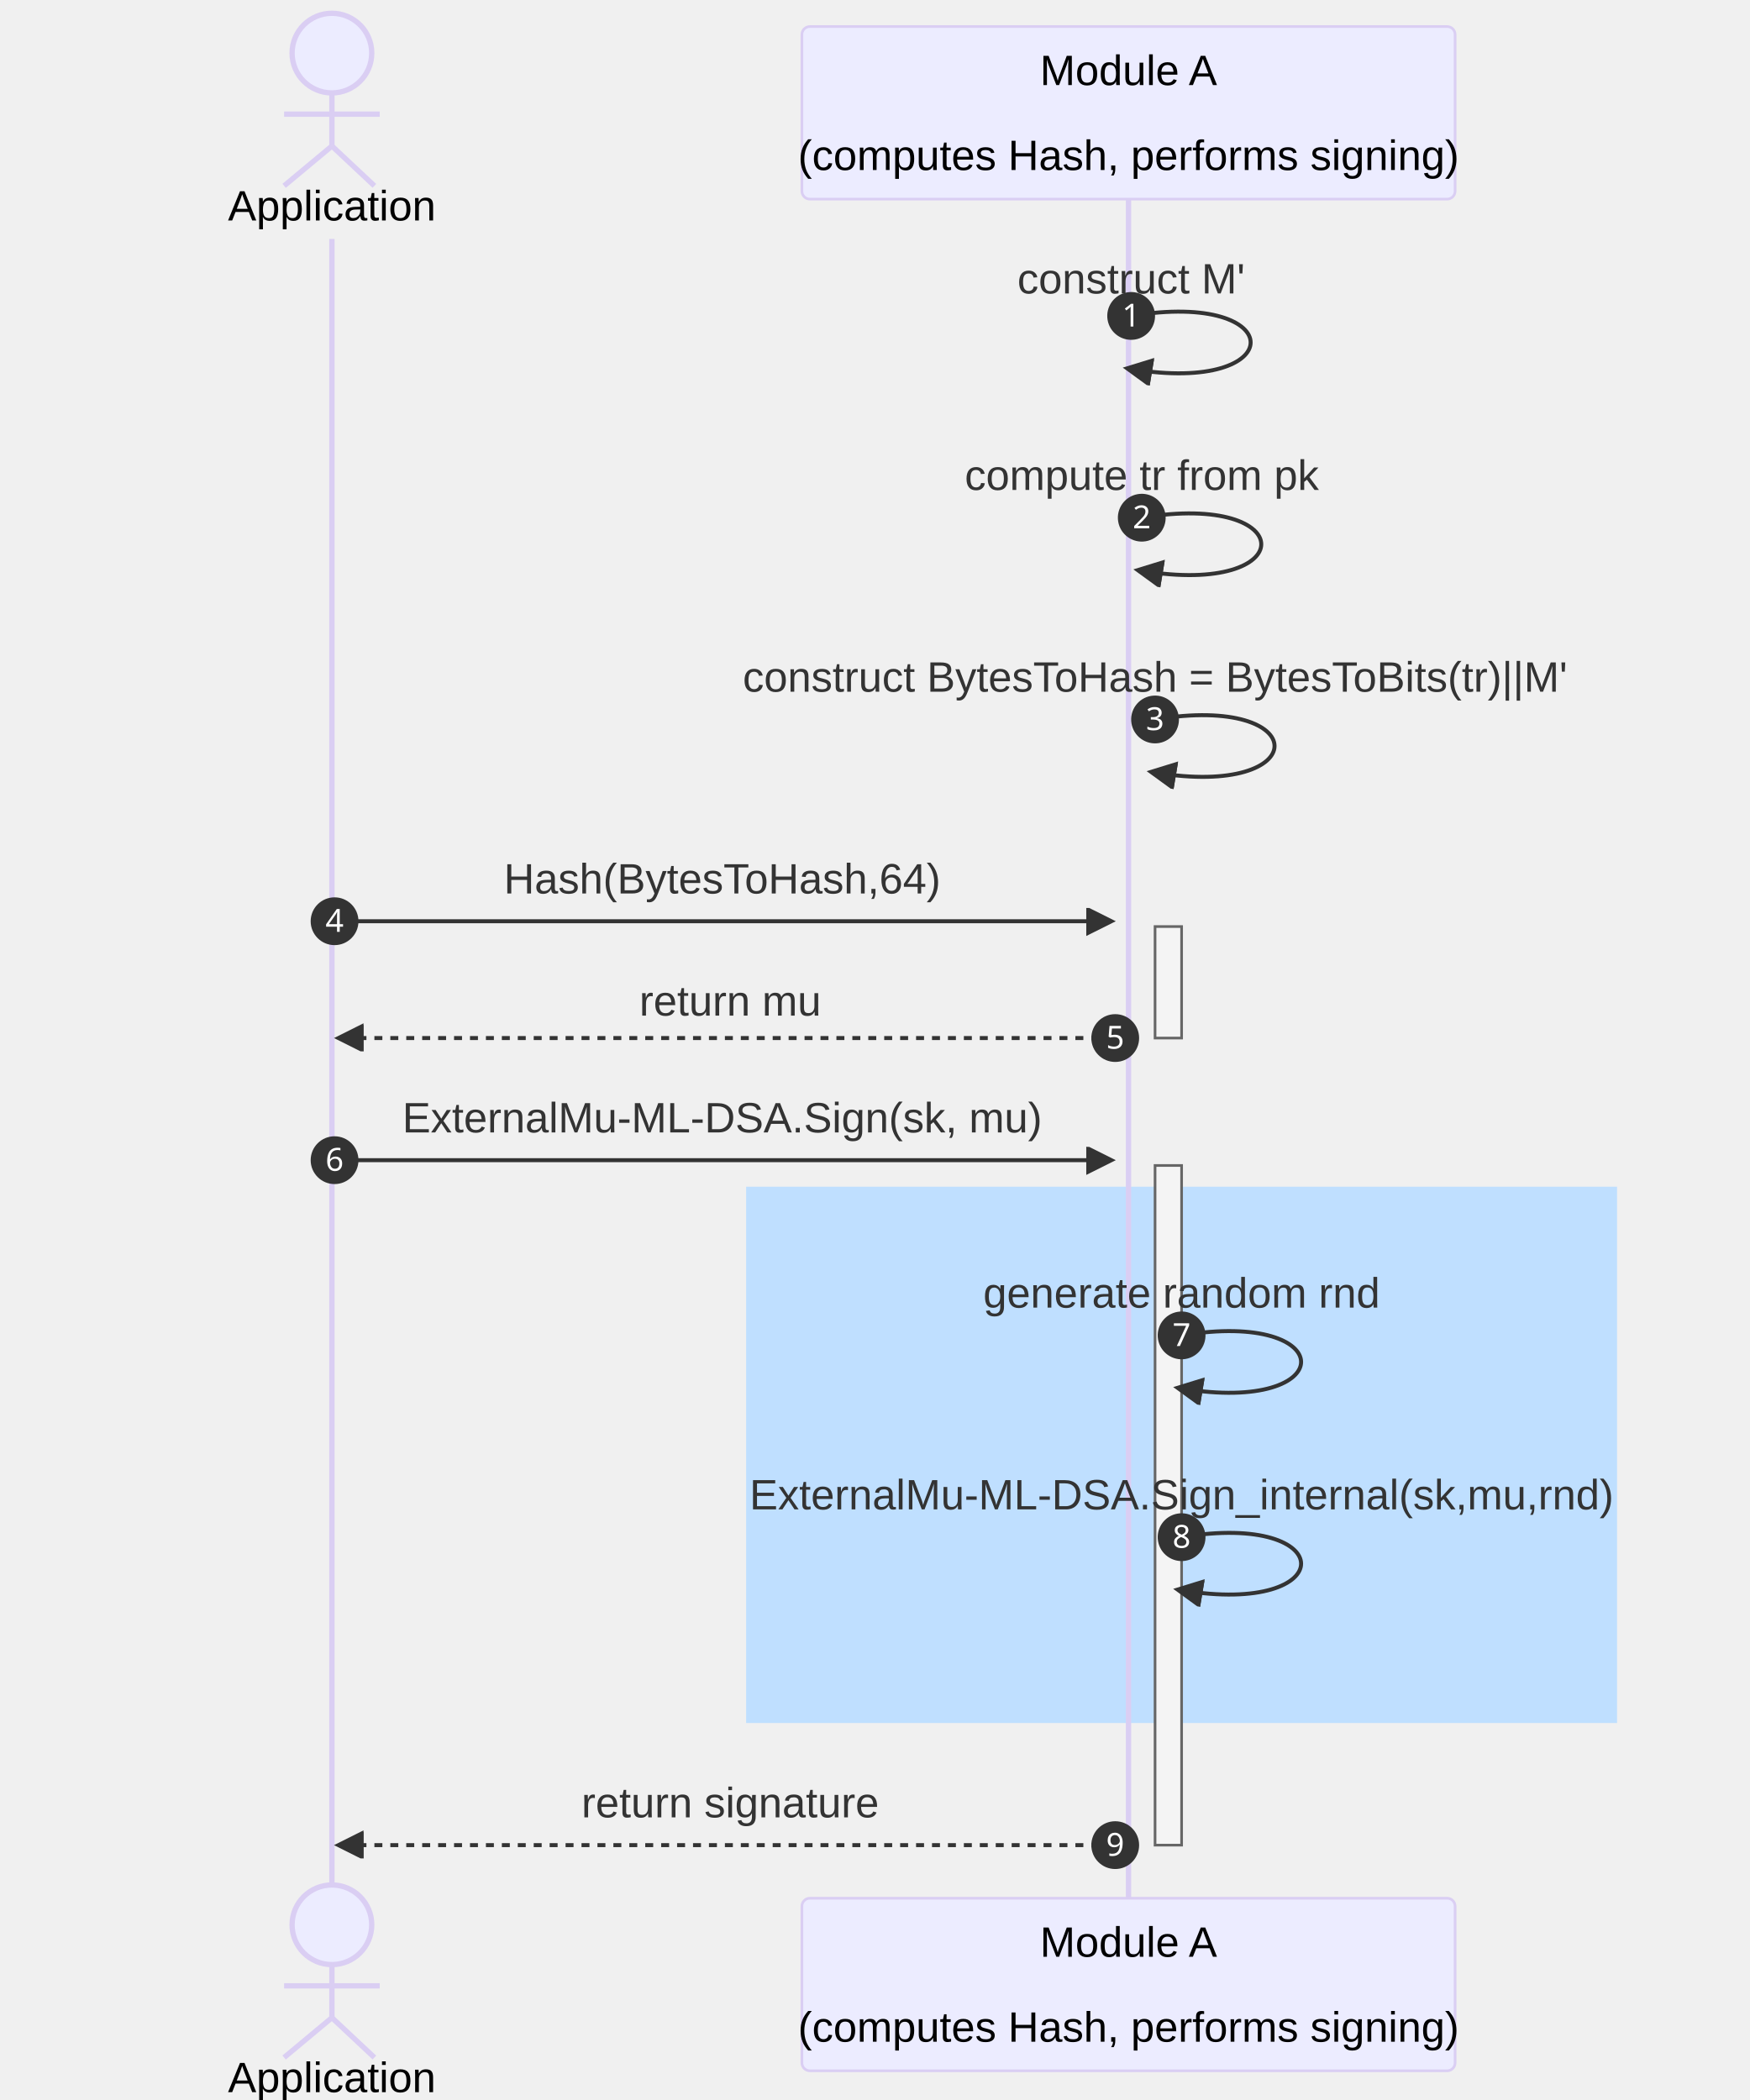
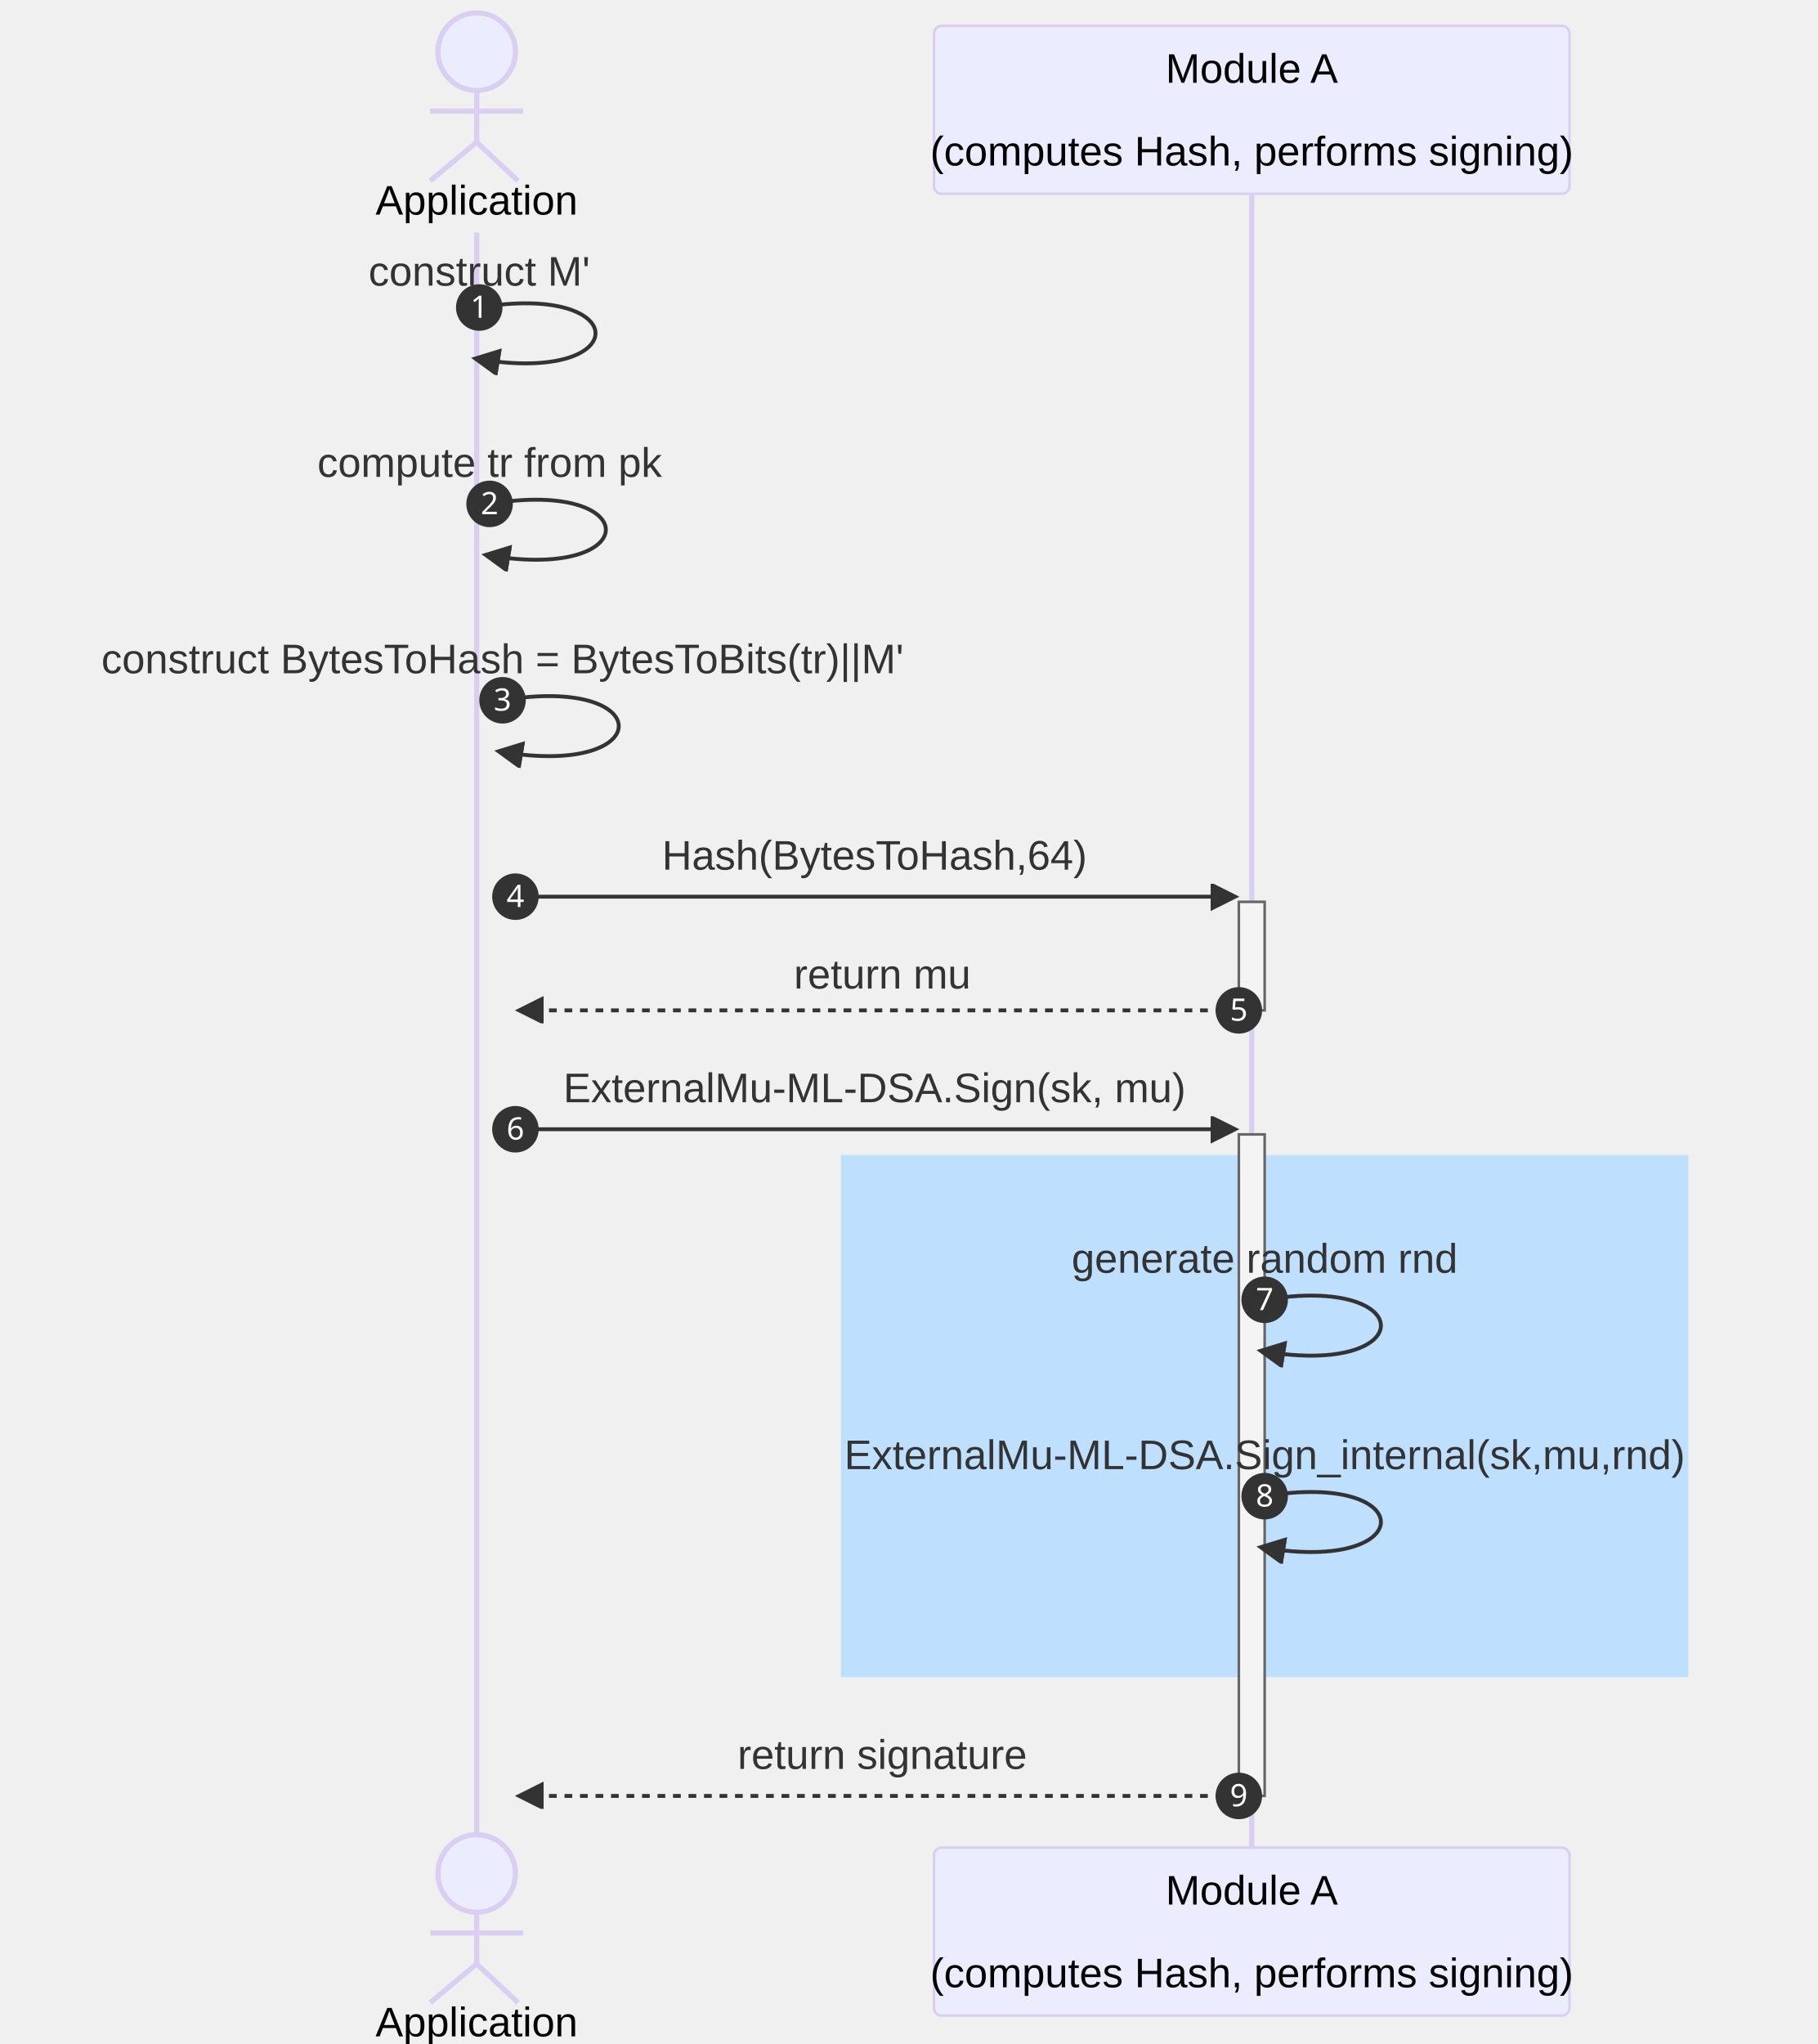
- <svg xmlns="http://www.w3.org/2000/svg" aria-roledescription="sequence" role="graphics-document document" viewBox="-50 -10 659 791" style="max-width: 659px; background-color: white;" width="100%" id="my-svg">
-   <rect class="rect" height="202" width="328" fill="rgb(191,223,255)" y="437" x="231" />
+ <svg xmlns="http://www.w3.org/2000/svg" aria-roledescription="sequence" role="graphics-document document" viewBox="-109.5 -10 703.5 791" style="max-width: 703.5px; background-color: white;" width="100%" id="my-svg">
+   <rect class="rect" height="202" width="328" fill="rgb(191,223,255)" y="437" x="216" />
  <g>
    <rect class="actor actor-bottom" ry="3" rx="3" name="Module A" height="65" width="246" stroke="#666" fill="#eaeaea" y="705" x="252" />
    <text style="text-anchor: middle; font-size: 16px; font-weight: 400;" class="actor" alignment-baseline="central" dominant-baseline="central" y="737.5" x="375">
      <tspan dy="-16" x="375">Module A</tspan>
    </text>
    <text style="text-anchor: middle; font-size: 16px; font-weight: 400;" class="actor" alignment-baseline="central" dominant-baseline="central" y="737.5" x="375">
      <tspan dy="0" x="375" />
    </text>
    <text style="text-anchor: middle; font-size: 16px; font-weight: 400;" class="actor" alignment-baseline="central" dominant-baseline="central" y="737.5" x="375">
      <tspan dy="16" x="375">(computes Hash, performs signing)</tspan>
    </text>
  </g>
  <g>
    <line stroke="#999" stroke-width="0.5px" class="200" y2="705" x2="375" y1="5" x1="375" id="actor1" />
    <g id="root-1">
      <rect class="actor actor-top" ry="3" rx="3" name="Module A" height="65" width="246" stroke="#666" fill="#eaeaea" y="0" x="252" />
      <text style="text-anchor: middle; font-size: 16px; font-weight: 400;" class="actor" alignment-baseline="central" dominant-baseline="central" y="32.5" x="375">
        <tspan dy="-16" x="375">Module A</tspan>
      </text>
      <text style="text-anchor: middle; font-size: 16px; font-weight: 400;" class="actor" alignment-baseline="central" dominant-baseline="central" y="32.5" x="375">
        <tspan dy="0" x="375" />
      </text>
      <text style="text-anchor: middle; font-size: 16px; font-weight: 400;" class="actor" alignment-baseline="central" dominant-baseline="central" y="32.5" x="375">
        <tspan dy="16" x="375">(computes Hash, performs signing)</tspan>
      </text>
    </g>
  </g>
  <style>#my-svg{font-family:"trebuchet ms",verdana,arial,sans-serif;font-size:16px;fill:#333;}#my-svg .error-icon{fill:#552222;}#my-svg .error-text{fill:#552222;stroke:#552222;}#my-svg .edge-thickness-normal{stroke-width:2px;}#my-svg .edge-thickness-thick{stroke-width:3.5px;}#my-svg .edge-pattern-solid{stroke-dasharray:0;}#my-svg .edge-pattern-dashed{stroke-dasharray:3;}#my-svg .edge-pattern-dotted{stroke-dasharray:2;}#my-svg .marker{fill:#333333;stroke:#333333;}#my-svg .marker.cross{stroke:#333333;}#my-svg svg{font-family:"trebuchet ms",verdana,arial,sans-serif;font-size:16px;}#my-svg .actor{stroke:hsl(259.626, 59.777%, 87.902%);fill:#ECECFF;}#my-svg text.actor&gt;tspan{fill:black;stroke:none;}#my-svg .actor-line{stroke:grey;}#my-svg .messageLine0{stroke-width:1.5;stroke-dasharray:none;stroke:#333;}#my-svg .messageLine1{stroke-width:1.5;stroke-dasharray:2,2;stroke:#333;}#my-svg #arrowhead path{fill:#333;stroke:#333;}#my-svg .sequenceNumber{fill:white;}#my-svg #sequencenumber{fill:#333;}#my-svg #crosshead path{fill:#333;stroke:#333;}#my-svg .messageText{fill:#333;stroke:none;}#my-svg .labelBox{stroke:hsl(259.626, 59.777%, 87.902%);fill:#ECECFF;}#my-svg .labelText,#my-svg .labelText&gt;tspan{fill:black;stroke:none;}#my-svg .loopText,#my-svg .loopText&gt;tspan{fill:black;stroke:none;}#my-svg .loopLine{stroke-width:2px;stroke-dasharray:2,2;stroke:hsl(259.626, 59.777%, 87.902%);fill:hsl(259.626, 59.777%, 87.902%);}#my-svg .note{stroke:#aaaa33;fill:#fff5ad;}#my-svg .noteText,#my-svg .noteText&gt;tspan{fill:black;stroke:none;}#my-svg .activation0{fill:#f4f4f4;stroke:#666;}#my-svg .activation1{fill:#f4f4f4;stroke:#666;}#my-svg .activation2{fill:#f4f4f4;stroke:#666;}#my-svg .actorPopupMenu{position:absolute;}#my-svg .actorPopupMenuPanel{position:absolute;fill:#ECECFF;box-shadow:0px 8px 16px 0px rgba(0,0,0,0.2);filter:drop-shadow(3px 5px 2px rgb(0 0 0 / 0.4));}#my-svg .actor-man line{stroke:hsl(259.626, 59.777%, 87.902%);fill:#ECECFF;}#my-svg .actor-man circle,#my-svg line{stroke:hsl(259.626, 59.777%, 87.902%);fill:#ECECFF;stroke-width:2px;}#my-svg :root{--mermaid-font-family:"trebuchet ms",verdana,arial,sans-serif;}</style>
  <g />
  <defs>
    <symbol height="24" width="24" id="computer">
      <path d="M2 2v13h20v-13h-20zm18 11h-16v-9h16v9zm-10.228 6l.466-1h3.524l.467 1h-4.457zm14.228 3h-24l2-6h2.104l-1.33 4h18.45l-1.297-4h2.073l2 6zm-5-10h-14v-7h14v7z" transform="scale(.5)" />
    </symbol>
  </defs>
  <defs>
    <symbol clip-rule="evenodd" fill-rule="evenodd" id="database">
      <path d="M12.258.001l.256.004.255.005.253.008.251.01.249.012.247.015.246.016.242.019.241.02.239.023.236.024.233.027.231.028.229.031.225.032.223.034.22.036.217.038.214.04.211.041.208.043.205.045.201.046.198.048.194.05.191.051.187.053.183.054.18.056.175.057.172.059.168.06.163.061.16.063.155.064.15.066.074.033.073.033.071.034.07.034.069.035.068.035.067.035.066.035.064.036.064.036.062.036.06.036.06.037.058.037.058.037.055.038.055.038.053.038.052.038.051.039.05.039.048.039.047.039.045.04.044.04.043.04.041.04.04.041.039.041.037.041.036.041.034.041.033.042.032.042.03.042.029.042.027.042.026.043.024.043.023.043.021.043.02.043.018.044.017.043.015.044.013.044.012.044.011.045.009.044.007.045.006.045.004.045.002.045.001.045v17l-.001.045-.002.045-.004.045-.006.045-.007.045-.009.044-.011.045-.012.044-.013.044-.015.044-.017.043-.018.044-.02.043-.021.043-.023.043-.024.043-.026.043-.027.042-.029.042-.03.042-.032.042-.033.042-.034.041-.036.041-.037.041-.039.041-.04.041-.041.04-.043.04-.044.04-.045.04-.047.039-.048.039-.05.039-.051.039-.052.038-.053.038-.055.038-.055.038-.058.037-.058.037-.06.037-.06.036-.062.036-.064.036-.064.036-.066.035-.067.035-.068.035-.069.035-.07.034-.071.034-.073.033-.074.033-.15.066-.155.064-.16.063-.163.061-.168.06-.172.059-.175.057-.18.056-.183.054-.187.053-.191.051-.194.05-.198.048-.201.046-.205.045-.208.043-.211.041-.214.04-.217.038-.22.036-.223.034-.225.032-.229.031-.231.028-.233.027-.236.024-.239.023-.241.02-.242.019-.246.016-.247.015-.249.012-.251.01-.253.008-.255.005-.256.004-.258.001-.258-.001-.256-.004-.255-.005-.253-.008-.251-.01-.249-.012-.247-.015-.245-.016-.243-.019-.241-.02-.238-.023-.236-.024-.234-.027-.231-.028-.228-.031-.226-.032-.223-.034-.22-.036-.217-.038-.214-.04-.211-.041-.208-.043-.204-.045-.201-.046-.198-.048-.195-.05-.19-.051-.187-.053-.184-.054-.179-.056-.176-.057-.172-.059-.167-.06-.164-.061-.159-.063-.155-.064-.151-.066-.074-.033-.072-.033-.072-.034-.07-.034-.069-.035-.068-.035-.067-.035-.066-.035-.064-.036-.063-.036-.062-.036-.061-.036-.06-.037-.058-.037-.057-.037-.056-.038-.055-.038-.053-.038-.052-.038-.051-.039-.049-.039-.049-.039-.046-.039-.046-.04-.044-.04-.043-.04-.041-.04-.04-.041-.039-.041-.037-.041-.036-.041-.034-.041-.033-.042-.032-.042-.03-.042-.029-.042-.027-.042-.026-.043-.024-.043-.023-.043-.021-.043-.02-.043-.018-.044-.017-.043-.015-.044-.013-.044-.012-.044-.011-.045-.009-.044-.007-.045-.006-.045-.004-.045-.002-.045-.001-.045v-17l.001-.045.002-.045.004-.045.006-.045.007-.045.009-.044.011-.045.012-.044.013-.044.015-.044.017-.043.018-.044.02-.043.021-.043.023-.043.024-.043.026-.043.027-.042.029-.042.03-.042.032-.042.033-.042.034-.041.036-.041.037-.041.039-.041.04-.041.041-.04.043-.04.044-.04.046-.04.046-.039.049-.039.049-.039.051-.039.052-.038.053-.038.055-.038.056-.038.057-.037.058-.037.06-.037.061-.036.062-.036.063-.036.064-.036.066-.035.067-.035.068-.035.069-.035.07-.034.072-.034.072-.033.074-.033.151-.066.155-.064.159-.063.164-.061.167-.06.172-.059.176-.057.179-.056.184-.054.187-.053.19-.051.195-.05.198-.048.201-.046.204-.045.208-.043.211-.041.214-.04.217-.038.22-.036.223-.034.226-.032.228-.031.231-.028.234-.027.236-.024.238-.023.241-.02.243-.019.245-.016.247-.015.249-.012.251-.01.253-.008.255-.005.256-.004.258-.001.258.001zm-9.258 20.499v.01l.001.021.003.021.004.022.005.021.006.022.007.022.009.023.01.022.011.023.012.023.013.023.015.023.016.024.017.023.018.024.019.024.021.024.022.025.023.024.024.025.052.049.056.05.061.051.066.051.07.051.075.051.079.052.084.052.088.052.092.052.097.052.102.051.105.052.11.052.114.051.119.051.123.051.127.05.131.05.135.05.139.048.144.049.147.047.152.047.155.047.16.045.163.045.167.043.171.043.176.041.178.041.183.039.187.039.19.037.194.035.197.035.202.033.204.031.209.03.212.029.216.027.219.025.222.024.226.021.23.02.233.018.236.016.24.015.243.012.246.01.249.008.253.005.256.004.259.001.26-.001.257-.004.254-.005.25-.008.247-.011.244-.012.241-.014.237-.016.233-.018.231-.021.226-.021.224-.024.22-.026.216-.027.212-.028.21-.031.205-.031.202-.034.198-.034.194-.036.191-.037.187-.039.183-.04.179-.04.175-.042.172-.043.168-.044.163-.045.16-.046.155-.046.152-.047.148-.048.143-.049.139-.049.136-.05.131-.05.126-.05.123-.051.118-.052.114-.051.11-.052.106-.052.101-.052.096-.052.092-.052.088-.053.083-.051.079-.052.074-.052.07-.051.065-.051.06-.051.056-.05.051-.05.023-.024.023-.025.021-.024.02-.024.019-.024.018-.024.017-.024.015-.023.014-.024.013-.023.012-.023.01-.023.01-.022.008-.022.006-.022.006-.022.004-.022.004-.021.001-.021.001-.021v-4.127l-.077.055-.08.053-.083.054-.085.053-.087.052-.09.052-.093.051-.095.05-.097.05-.1.049-.102.049-.105.048-.106.047-.109.047-.111.046-.114.045-.115.045-.118.044-.12.043-.122.042-.124.042-.126.041-.128.04-.13.04-.132.038-.134.038-.135.037-.138.037-.139.035-.142.035-.143.034-.144.033-.147.032-.148.031-.15.03-.151.03-.153.029-.154.027-.156.027-.158.026-.159.025-.161.024-.162.023-.163.022-.165.021-.166.02-.167.019-.169.018-.169.017-.171.016-.173.015-.173.014-.175.013-.175.012-.177.011-.178.01-.179.008-.179.008-.181.006-.182.005-.182.004-.184.003-.184.002h-.37l-.184-.002-.184-.003-.182-.004-.182-.005-.181-.006-.179-.008-.179-.008-.178-.01-.176-.011-.176-.012-.175-.013-.173-.014-.172-.015-.171-.016-.17-.017-.169-.018-.167-.019-.166-.02-.165-.021-.163-.022-.162-.023-.161-.024-.159-.025-.157-.026-.156-.027-.155-.027-.153-.029-.151-.03-.15-.03-.148-.031-.146-.032-.145-.033-.143-.034-.141-.035-.14-.035-.137-.037-.136-.037-.134-.038-.132-.038-.13-.04-.128-.04-.126-.041-.124-.042-.122-.042-.12-.044-.117-.043-.116-.045-.113-.045-.112-.046-.109-.047-.106-.047-.105-.048-.102-.049-.1-.049-.097-.05-.095-.05-.093-.052-.09-.051-.087-.052-.085-.053-.083-.054-.08-.054-.077-.054v4.127zm0-5.654v.011l.001.021.003.021.004.021.005.022.006.022.007.022.009.022.01.022.011.023.012.023.013.023.015.024.016.023.017.024.018.024.019.024.021.024.022.024.023.025.024.024.052.05.056.05.061.05.066.051.07.051.075.052.079.051.084.052.088.052.092.052.097.052.102.052.105.052.11.051.114.051.119.052.123.05.127.051.131.05.135.049.139.049.144.048.147.048.152.047.155.046.16.045.163.045.167.044.171.042.176.042.178.04.183.04.187.038.19.037.194.036.197.034.202.033.204.032.209.03.212.028.216.027.219.025.222.024.226.022.23.02.233.018.236.016.24.014.243.012.246.01.249.008.253.006.256.003.259.001.26-.001.257-.003.254-.006.25-.008.247-.01.244-.012.241-.015.237-.016.233-.018.231-.02.226-.022.224-.024.22-.025.216-.027.212-.029.21-.03.205-.032.202-.033.198-.035.194-.036.191-.037.187-.039.183-.039.179-.041.175-.042.172-.043.168-.044.163-.045.16-.045.155-.047.152-.047.148-.048.143-.048.139-.05.136-.049.131-.05.126-.051.123-.051.118-.051.114-.052.11-.052.106-.052.101-.052.096-.052.092-.052.088-.052.083-.052.079-.052.074-.051.07-.052.065-.051.06-.05.056-.051.051-.049.023-.025.023-.024.021-.025.02-.024.019-.024.018-.024.017-.024.015-.023.014-.023.013-.024.012-.022.01-.023.01-.023.008-.022.006-.022.006-.022.004-.021.004-.022.001-.021.001-.021v-4.139l-.077.054-.08.054-.083.054-.085.052-.087.053-.09.051-.093.051-.095.051-.097.05-.1.049-.102.049-.105.048-.106.047-.109.047-.111.046-.114.045-.115.044-.118.044-.12.044-.122.042-.124.042-.126.041-.128.04-.13.039-.132.039-.134.038-.135.037-.138.036-.139.036-.142.035-.143.033-.144.033-.147.033-.148.031-.15.03-.151.03-.153.028-.154.028-.156.027-.158.026-.159.025-.161.024-.162.023-.163.022-.165.021-.166.02-.167.019-.169.018-.169.017-.171.016-.173.015-.173.014-.175.013-.175.012-.177.011-.178.009-.179.009-.179.007-.181.007-.182.005-.182.004-.184.003-.184.002h-.37l-.184-.002-.184-.003-.182-.004-.182-.005-.181-.007-.179-.007-.179-.009-.178-.009-.176-.011-.176-.012-.175-.013-.173-.014-.172-.015-.171-.016-.17-.017-.169-.018-.167-.019-.166-.02-.165-.021-.163-.022-.162-.023-.161-.024-.159-.025-.157-.026-.156-.027-.155-.028-.153-.028-.151-.03-.15-.03-.148-.031-.146-.033-.145-.033-.143-.033-.141-.035-.14-.036-.137-.036-.136-.037-.134-.038-.132-.039-.13-.039-.128-.04-.126-.041-.124-.042-.122-.043-.12-.043-.117-.044-.116-.044-.113-.046-.112-.046-.109-.046-.106-.047-.105-.048-.102-.049-.1-.049-.097-.05-.095-.051-.093-.051-.09-.051-.087-.053-.085-.052-.083-.054-.08-.054-.077-.054v4.139zm0-5.666v.011l.001.02.003.022.004.021.005.022.006.021.007.022.009.023.01.022.011.023.012.023.013.023.015.023.016.024.017.024.018.023.019.024.021.025.022.024.023.024.024.025.052.05.056.05.061.05.066.051.07.051.075.052.079.051.084.052.088.052.092.052.097.052.102.052.105.051.11.052.114.051.119.051.123.051.127.05.131.05.135.05.139.049.144.048.147.048.152.047.155.046.16.045.163.045.167.043.171.043.176.042.178.04.183.04.187.038.19.037.194.036.197.034.202.033.204.032.209.03.212.028.216.027.219.025.222.024.226.021.23.02.233.018.236.017.24.014.243.012.246.01.249.008.253.006.256.003.259.001.26-.001.257-.003.254-.006.25-.008.247-.01.244-.013.241-.014.237-.016.233-.018.231-.02.226-.022.224-.024.22-.025.216-.027.212-.029.21-.03.205-.032.202-.033.198-.035.194-.036.191-.037.187-.039.183-.039.179-.041.175-.042.172-.043.168-.044.163-.045.16-.045.155-.047.152-.047.148-.048.143-.049.139-.049.136-.049.131-.051.126-.05.123-.051.118-.052.114-.051.11-.052.106-.052.101-.052.096-.052.092-.052.088-.052.083-.052.079-.052.074-.052.07-.051.065-.051.06-.051.056-.05.051-.049.023-.025.023-.025.021-.024.02-.024.019-.024.018-.024.017-.024.015-.023.014-.024.013-.023.012-.023.01-.022.01-.023.008-.022.006-.022.006-.022.004-.022.004-.021.001-.021.001-.021v-4.153l-.077.054-.08.054-.083.053-.085.053-.087.053-.09.051-.093.051-.095.051-.097.05-.1.049-.102.048-.105.048-.106.048-.109.046-.111.046-.114.046-.115.044-.118.044-.12.043-.122.043-.124.042-.126.041-.128.04-.13.039-.132.039-.134.038-.135.037-.138.036-.139.036-.142.034-.143.034-.144.033-.147.032-.148.032-.15.03-.151.03-.153.028-.154.028-.156.027-.158.026-.159.024-.161.024-.162.023-.163.023-.165.021-.166.02-.167.019-.169.018-.169.017-.171.016-.173.015-.173.014-.175.013-.175.012-.177.01-.178.01-.179.009-.179.007-.181.006-.182.006-.182.004-.184.003-.184.001-.185.001-.185-.001-.184-.001-.184-.003-.182-.004-.182-.006-.181-.006-.179-.007-.179-.009-.178-.01-.176-.01-.176-.012-.175-.013-.173-.014-.172-.015-.171-.016-.17-.017-.169-.018-.167-.019-.166-.02-.165-.021-.163-.023-.162-.023-.161-.024-.159-.024-.157-.026-.156-.027-.155-.028-.153-.028-.151-.03-.15-.03-.148-.032-.146-.032-.145-.033-.143-.034-.141-.034-.14-.036-.137-.036-.136-.037-.134-.038-.132-.039-.13-.039-.128-.041-.126-.041-.124-.041-.122-.043-.12-.043-.117-.044-.116-.044-.113-.046-.112-.046-.109-.046-.106-.048-.105-.048-.102-.048-.1-.05-.097-.049-.095-.051-.093-.051-.09-.052-.087-.052-.085-.053-.083-.053-.08-.054-.077-.054v4.153zm8.74-8.179l-.257.004-.254.005-.25.008-.247.011-.244.012-.241.014-.237.016-.233.018-.231.021-.226.022-.224.023-.22.026-.216.027-.212.028-.21.031-.205.032-.202.033-.198.034-.194.036-.191.038-.187.038-.183.04-.179.041-.175.042-.172.043-.168.043-.163.045-.16.046-.155.046-.152.048-.148.048-.143.048-.139.049-.136.05-.131.05-.126.051-.123.051-.118.051-.114.052-.11.052-.106.052-.101.052-.096.052-.092.052-.088.052-.083.052-.079.052-.074.051-.07.052-.065.051-.06.05-.056.05-.051.05-.023.025-.023.024-.021.024-.02.025-.019.024-.018.024-.017.023-.015.024-.014.023-.013.023-.012.023-.01.023-.01.022-.008.022-.006.023-.006.021-.004.022-.004.021-.001.021-.001.021.001.021.001.021.004.021.004.022.006.021.006.023.008.022.01.022.01.023.012.023.013.023.014.023.015.024.017.023.018.024.019.024.02.025.021.024.023.024.023.025.051.05.056.05.06.05.065.051.07.052.074.051.079.052.083.052.088.052.092.052.096.052.101.052.106.052.11.052.114.052.118.051.123.051.126.051.131.05.136.05.139.049.143.048.148.048.152.048.155.046.16.046.163.045.168.043.172.043.175.042.179.041.183.04.187.038.191.038.194.036.198.034.202.033.205.032.21.031.212.028.216.027.22.026.224.023.226.022.231.021.233.018.237.016.241.014.244.012.247.011.25.008.254.005.257.004.26.001.26-.001.257-.004.254-.005.25-.008.247-.011.244-.012.241-.014.237-.016.233-.018.231-.021.226-.022.224-.023.22-.026.216-.027.212-.028.21-.031.205-.032.202-.033.198-.034.194-.036.191-.038.187-.038.183-.04.179-.041.175-.042.172-.043.168-.043.163-.045.16-.046.155-.046.152-.048.148-.048.143-.048.139-.049.136-.05.131-.05.126-.051.123-.051.118-.051.114-.052.11-.052.106-.052.101-.052.096-.052.092-.052.088-.052.083-.052.079-.052.074-.051.07-.052.065-.051.06-.05.056-.05.051-.05.023-.025.023-.024.021-.024.02-.025.019-.024.018-.024.017-.023.015-.024.014-.023.013-.023.012-.023.01-.023.01-.022.008-.022.006-.023.006-.021.004-.022.004-.021.001-.021.001-.021-.001-.021-.001-.021-.004-.021-.004-.022-.006-.021-.006-.023-.008-.022-.01-.022-.01-.023-.012-.023-.013-.023-.014-.023-.015-.024-.017-.023-.018-.024-.019-.024-.02-.025-.021-.024-.023-.024-.023-.025-.051-.05-.056-.05-.06-.05-.065-.051-.07-.052-.074-.051-.079-.052-.083-.052-.088-.052-.092-.052-.096-.052-.101-.052-.106-.052-.11-.052-.114-.052-.118-.051-.123-.051-.126-.051-.131-.05-.136-.05-.139-.049-.143-.048-.148-.048-.152-.048-.155-.046-.16-.046-.163-.045-.168-.043-.172-.043-.175-.042-.179-.041-.183-.04-.187-.038-.191-.038-.194-.036-.198-.034-.202-.033-.205-.032-.21-.031-.212-.028-.216-.027-.22-.026-.224-.023-.226-.022-.231-.021-.233-.018-.237-.016-.241-.014-.244-.012-.247-.011-.25-.008-.254-.005-.257-.004-.26-.001-.26.001z" transform="scale(.5)" />
    </symbol>
  </defs>
  <defs>
    <symbol height="24" width="24" id="clock">
      <path d="M12 2c5.514 0 10 4.486 10 10s-4.486 10-10 10-10-4.486-10-10 4.486-10 10-10zm0-2c-6.627 0-12 5.373-12 12s5.373 12 12 12 12-5.373 12-12-5.373-12-12-12zm5.848 12.459c.202.038.202.333.001.372-1.907.361-6.045 1.111-6.547 1.111-.719 0-1.301-.582-1.301-1.301 0-.512.77-5.447 1.125-7.445.034-.192.312-.181.343.014l.985 6.238 5.394 1.011z" transform="scale(.5)" />
    </symbol>
  </defs>
  <defs>
    <marker orient="auto" markerHeight="12" markerWidth="12" markerUnits="userSpaceOnUse" refY="5" refX="7.9" id="arrowhead">
      <path d="M 0 0 L 10 5 L 0 10 z" />
    </marker>
  </defs>
  <defs>
    <marker refY="4.5" refX="4" orient="auto" markerHeight="8" markerWidth="15" id="crosshead">
      <path style="stroke-dasharray: 0, 0;" d="M 1,2 L 6,7 M 6,2 L 1,7" stroke-width="1pt" stroke="#000000" fill="none" />
    </marker>
  </defs>
  <defs>
    <marker orient="auto" markerHeight="28" markerWidth="20" refY="7" refX="15.5" id="filled-head">
      <path d="M 18,7 L9,13 L14,7 L9,1 Z" />
    </marker>
  </defs>
  <defs>
    <marker orient="auto" markerHeight="40" markerWidth="60" refY="15" refX="15" id="sequencenumber">
      <circle r="6" cy="15" cx="15" />
    </marker>
  </defs>
  <g />
  <g />
  <g />
  <g>
-     <rect class="activation0" ry="0" rx="0" height="42" width="10" stroke="#666" fill="#EDF2AE" y="339" x="385" />
+     <rect class="activation0" ry="0" rx="0" height="42" width="10" stroke="#666" fill="#EDF2AE" y="339" x="370" />
  </g>
  <g>
-     <rect class="activation0" ry="0" rx="0" height="256" width="10" stroke="#666" fill="#EDF2AE" y="429" x="385" />
+     <rect class="activation0" ry="0" rx="0" height="256" width="10" stroke="#666" fill="#EDF2AE" y="429" x="370" />
  </g>
  <line stroke="#999" stroke-width="0.5px" class="200" y2="705" x2="75" y1="80" x1="75" id="actor0" />
  <g name="Application" class="actor-man actor-top">
    <line y2="45" x2="75" y1="25" x1="75" id="actor-man-torso0" />
    <line y2="33" x2="93" y1="33" x1="57" id="actor-man-arms0" />
    <line y2="45" x2="75" y1="60" x1="57" />
    <line y2="60" x2="91" y1="45" x1="75" />
    <circle height="65" width="150" r="15" cy="10" cx="75" />
    <text style="text-anchor: middle; font-size: 16px; font-weight: 400;" class="actor" alignment-baseline="central" dominant-baseline="central" y="67.5" x="75">
      <tspan dy="0" x="75">Application</tspan>
    </text>
  </g>
-   <text style="font-size: 16px; font-weight: 400;" dy="1em" class="messageText" alignment-baseline="middle" dominant-baseline="middle" text-anchor="middle" y="80" x="376">construct M'</text>
-   <path style="fill: none;" marker-start="url(#sequencenumber)" marker-end="url(#arrowhead)" stroke="none" stroke-width="2" class="messageLine0" d="M 376,109 C 436,99 436,139 376,129" />
-   <text class="sequenceNumber" text-anchor="middle" font-size="12px" font-family="sans-serif" y="113" x="376">1</text>
-   <text style="font-size: 16px; font-weight: 400;" dy="1em" class="messageText" alignment-baseline="middle" dominant-baseline="middle" text-anchor="middle" y="154" x="380">compute tr from pk</text>
-   <path style="fill: none;" marker-start="url(#sequencenumber)" marker-end="url(#arrowhead)" stroke="none" stroke-width="2" class="messageLine0" d="M 380,185 C 440,175 440,215 380,205" />
-   <text class="sequenceNumber" text-anchor="middle" font-size="12px" font-family="sans-serif" y="189" x="380">2</text>
-   <text style="font-size: 16px; font-weight: 400;" dy="1em" class="messageText" alignment-baseline="middle" dominant-baseline="middle" text-anchor="middle" y="230" x="385">construct BytesToHash = BytesToBits(tr)||M'</text>
-   <path style="fill: none;" marker-start="url(#sequencenumber)" marker-end="url(#arrowhead)" stroke="none" stroke-width="2" class="messageLine0" d="M 385,261 C 445,251 445,291 385,281" />
-   <text class="sequenceNumber" text-anchor="middle" font-size="12px" font-family="sans-serif" y="265" x="385">3</text>
-   <text style="font-size: 16px; font-weight: 400;" dy="1em" class="messageText" alignment-baseline="middle" dominant-baseline="middle" text-anchor="middle" y="306" x="222">Hash(BytesToHash,64)</text>
-   <line style="fill: none;" marker-start="url(#sequencenumber)" marker-end="url(#arrowhead)" stroke="none" stroke-width="2" class="messageLine0" y2="337" x2="367" y1="337" x1="76" />
-   <text class="sequenceNumber" text-anchor="middle" font-size="12px" font-family="sans-serif" y="341" x="76">4</text>
-   <text style="font-size: 16px; font-weight: 400;" dy="1em" class="messageText" alignment-baseline="middle" dominant-baseline="middle" text-anchor="middle" y="352" x="225">return mu</text>
-   <line style="stroke-dasharray: 3, 3; fill: none;" marker-start="url(#sequencenumber)" marker-end="url(#arrowhead)" stroke="none" stroke-width="2" class="messageLine1" y2="381" x2="79" y1="381" x1="370" />
+   <text style="font-size: 16px; font-weight: 400;" dy="1em" class="messageText" alignment-baseline="middle" dominant-baseline="middle" text-anchor="middle" y="80" x="76">construct M'</text>
+   <path style="fill: none;" marker-start="url(#sequencenumber)" marker-end="url(#arrowhead)" stroke="none" stroke-width="2" class="messageLine0" d="M 76,109 C 136,99 136,139 76,129" />
+   <text class="sequenceNumber" text-anchor="middle" font-size="12px" font-family="sans-serif" y="113" x="76">1</text>
+   <text style="font-size: 16px; font-weight: 400;" dy="1em" class="messageText" alignment-baseline="middle" dominant-baseline="middle" text-anchor="middle" y="154" x="80">compute tr from pk</text>
+   <path style="fill: none;" marker-start="url(#sequencenumber)" marker-end="url(#arrowhead)" stroke="none" stroke-width="2" class="messageLine0" d="M 80,185 C 140,175 140,215 80,205" />
+   <text class="sequenceNumber" text-anchor="middle" font-size="12px" font-family="sans-serif" y="189" x="80">2</text>
+   <text style="font-size: 16px; font-weight: 400;" dy="1em" class="messageText" alignment-baseline="middle" dominant-baseline="middle" text-anchor="middle" y="230" x="85">construct BytesToHash = BytesToBits(tr)||M'</text>
+   <path style="fill: none;" marker-start="url(#sequencenumber)" marker-end="url(#arrowhead)" stroke="none" stroke-width="2" class="messageLine0" d="M 85,261 C 145,251 145,291 85,281" />
+   <text class="sequenceNumber" text-anchor="middle" font-size="12px" font-family="sans-serif" y="265" x="85">3</text>
+   <text style="font-size: 16px; font-weight: 400;" dy="1em" class="messageText" alignment-baseline="middle" dominant-baseline="middle" text-anchor="middle" y="306" x="229">Hash(BytesToHash,64)</text>
+   <line style="fill: none;" marker-start="url(#sequencenumber)" marker-end="url(#arrowhead)" stroke="none" stroke-width="2" class="messageLine0" y2="337" x2="367" y1="337" x1="90" />
+   <text class="sequenceNumber" text-anchor="middle" font-size="12px" font-family="sans-serif" y="341" x="90">4</text>
+   <text style="font-size: 16px; font-weight: 400;" dy="1em" class="messageText" alignment-baseline="middle" dominant-baseline="middle" text-anchor="middle" y="352" x="232">return mu</text>
+   <line style="stroke-dasharray: 3, 3; fill: none;" marker-start="url(#sequencenumber)" marker-end="url(#arrowhead)" stroke="none" stroke-width="2" class="messageLine1" y2="381" x2="93" y1="381" x1="370" />
  <text class="sequenceNumber" text-anchor="middle" font-size="12px" font-family="sans-serif" y="385" x="370">5</text>
-   <text style="font-size: 16px; font-weight: 400;" dy="1em" class="messageText" alignment-baseline="middle" dominant-baseline="middle" text-anchor="middle" y="396" x="222">ExternalMu-ML-DSA.Sign(sk, mu)</text>
-   <line style="fill: none;" marker-start="url(#sequencenumber)" marker-end="url(#arrowhead)" stroke="none" stroke-width="2" class="messageLine0" y2="427" x2="367" y1="427" x1="76" />
-   <text class="sequenceNumber" text-anchor="middle" font-size="12px" font-family="sans-serif" y="431" x="76">6</text>
-   <text style="font-size: 16px; font-weight: 400;" dy="1em" class="messageText" alignment-baseline="middle" dominant-baseline="middle" text-anchor="middle" y="462" x="395">generate random rnd</text>
-   <path style="fill: none;" marker-start="url(#sequencenumber)" marker-end="url(#arrowhead)" stroke="none" stroke-width="2" class="messageLine0" d="M 395,493 C 455,483 455,523 395,513" />
-   <text class="sequenceNumber" text-anchor="middle" font-size="12px" font-family="sans-serif" y="497" x="395">7</text>
-   <text style="font-size: 16px; font-weight: 400;" dy="1em" class="messageText" alignment-baseline="middle" dominant-baseline="middle" text-anchor="middle" y="538" x="395">ExternalMu-ML-DSA.Sign_internal(sk,mu,rnd)</text>
-   <path style="fill: none;" marker-start="url(#sequencenumber)" marker-end="url(#arrowhead)" stroke="none" stroke-width="2" class="messageLine0" d="M 395,569 C 455,559 455,599 395,589" />
-   <text class="sequenceNumber" text-anchor="middle" font-size="12px" font-family="sans-serif" y="573" x="395">8</text>
-   <text style="font-size: 16px; font-weight: 400;" dy="1em" class="messageText" alignment-baseline="middle" dominant-baseline="middle" text-anchor="middle" y="654" x="225">return signature</text>
-   <line style="stroke-dasharray: 3, 3; fill: none;" marker-start="url(#sequencenumber)" marker-end="url(#arrowhead)" stroke="none" stroke-width="2" class="messageLine1" y2="685" x2="79" y1="685" x1="370" />
+   <text style="font-size: 16px; font-weight: 400;" dy="1em" class="messageText" alignment-baseline="middle" dominant-baseline="middle" text-anchor="middle" y="396" x="229">ExternalMu-ML-DSA.Sign(sk, mu)</text>
+   <line style="fill: none;" marker-start="url(#sequencenumber)" marker-end="url(#arrowhead)" stroke="none" stroke-width="2" class="messageLine0" y2="427" x2="367" y1="427" x1="90" />
+   <text class="sequenceNumber" text-anchor="middle" font-size="12px" font-family="sans-serif" y="431" x="90">6</text>
+   <text style="font-size: 16px; font-weight: 400;" dy="1em" class="messageText" alignment-baseline="middle" dominant-baseline="middle" text-anchor="middle" y="462" x="380">generate random rnd</text>
+   <path style="fill: none;" marker-start="url(#sequencenumber)" marker-end="url(#arrowhead)" stroke="none" stroke-width="2" class="messageLine0" d="M 380,493 C 440,483 440,523 380,513" />
+   <text class="sequenceNumber" text-anchor="middle" font-size="12px" font-family="sans-serif" y="497" x="380">7</text>
+   <text style="font-size: 16px; font-weight: 400;" dy="1em" class="messageText" alignment-baseline="middle" dominant-baseline="middle" text-anchor="middle" y="538" x="380">ExternalMu-ML-DSA.Sign_internal(sk,mu,rnd)</text>
+   <path style="fill: none;" marker-start="url(#sequencenumber)" marker-end="url(#arrowhead)" stroke="none" stroke-width="2" class="messageLine0" d="M 380,569 C 440,559 440,599 380,589" />
+   <text class="sequenceNumber" text-anchor="middle" font-size="12px" font-family="sans-serif" y="573" x="380">8</text>
+   <text style="font-size: 16px; font-weight: 400;" dy="1em" class="messageText" alignment-baseline="middle" dominant-baseline="middle" text-anchor="middle" y="654" x="232">return signature</text>
+   <line style="stroke-dasharray: 3, 3; fill: none;" marker-start="url(#sequencenumber)" marker-end="url(#arrowhead)" stroke="none" stroke-width="2" class="messageLine1" y2="685" x2="93" y1="685" x1="370" />
  <text class="sequenceNumber" text-anchor="middle" font-size="12px" font-family="sans-serif" y="689" x="370">9</text>
  <g name="Application" class="actor-man actor-bottom">
    <line y2="750" x2="75" y1="730" x1="75" id="actor-man-torso1" />
    <line y2="738" x2="93" y1="738" x1="57" id="actor-man-arms1" />
    <line y2="750" x2="75" y1="765" x1="57" />
    <line y2="765" x2="91" y1="750" x1="75" />
    <circle height="65" width="150" r="15" cy="715" cx="75" />
    <text style="text-anchor: middle; font-size: 16px; font-weight: 400;" class="actor" alignment-baseline="central" dominant-baseline="central" y="772.5" x="75">
      <tspan dy="0" x="75">Application</tspan>
    </text>
  </g>
</svg>
